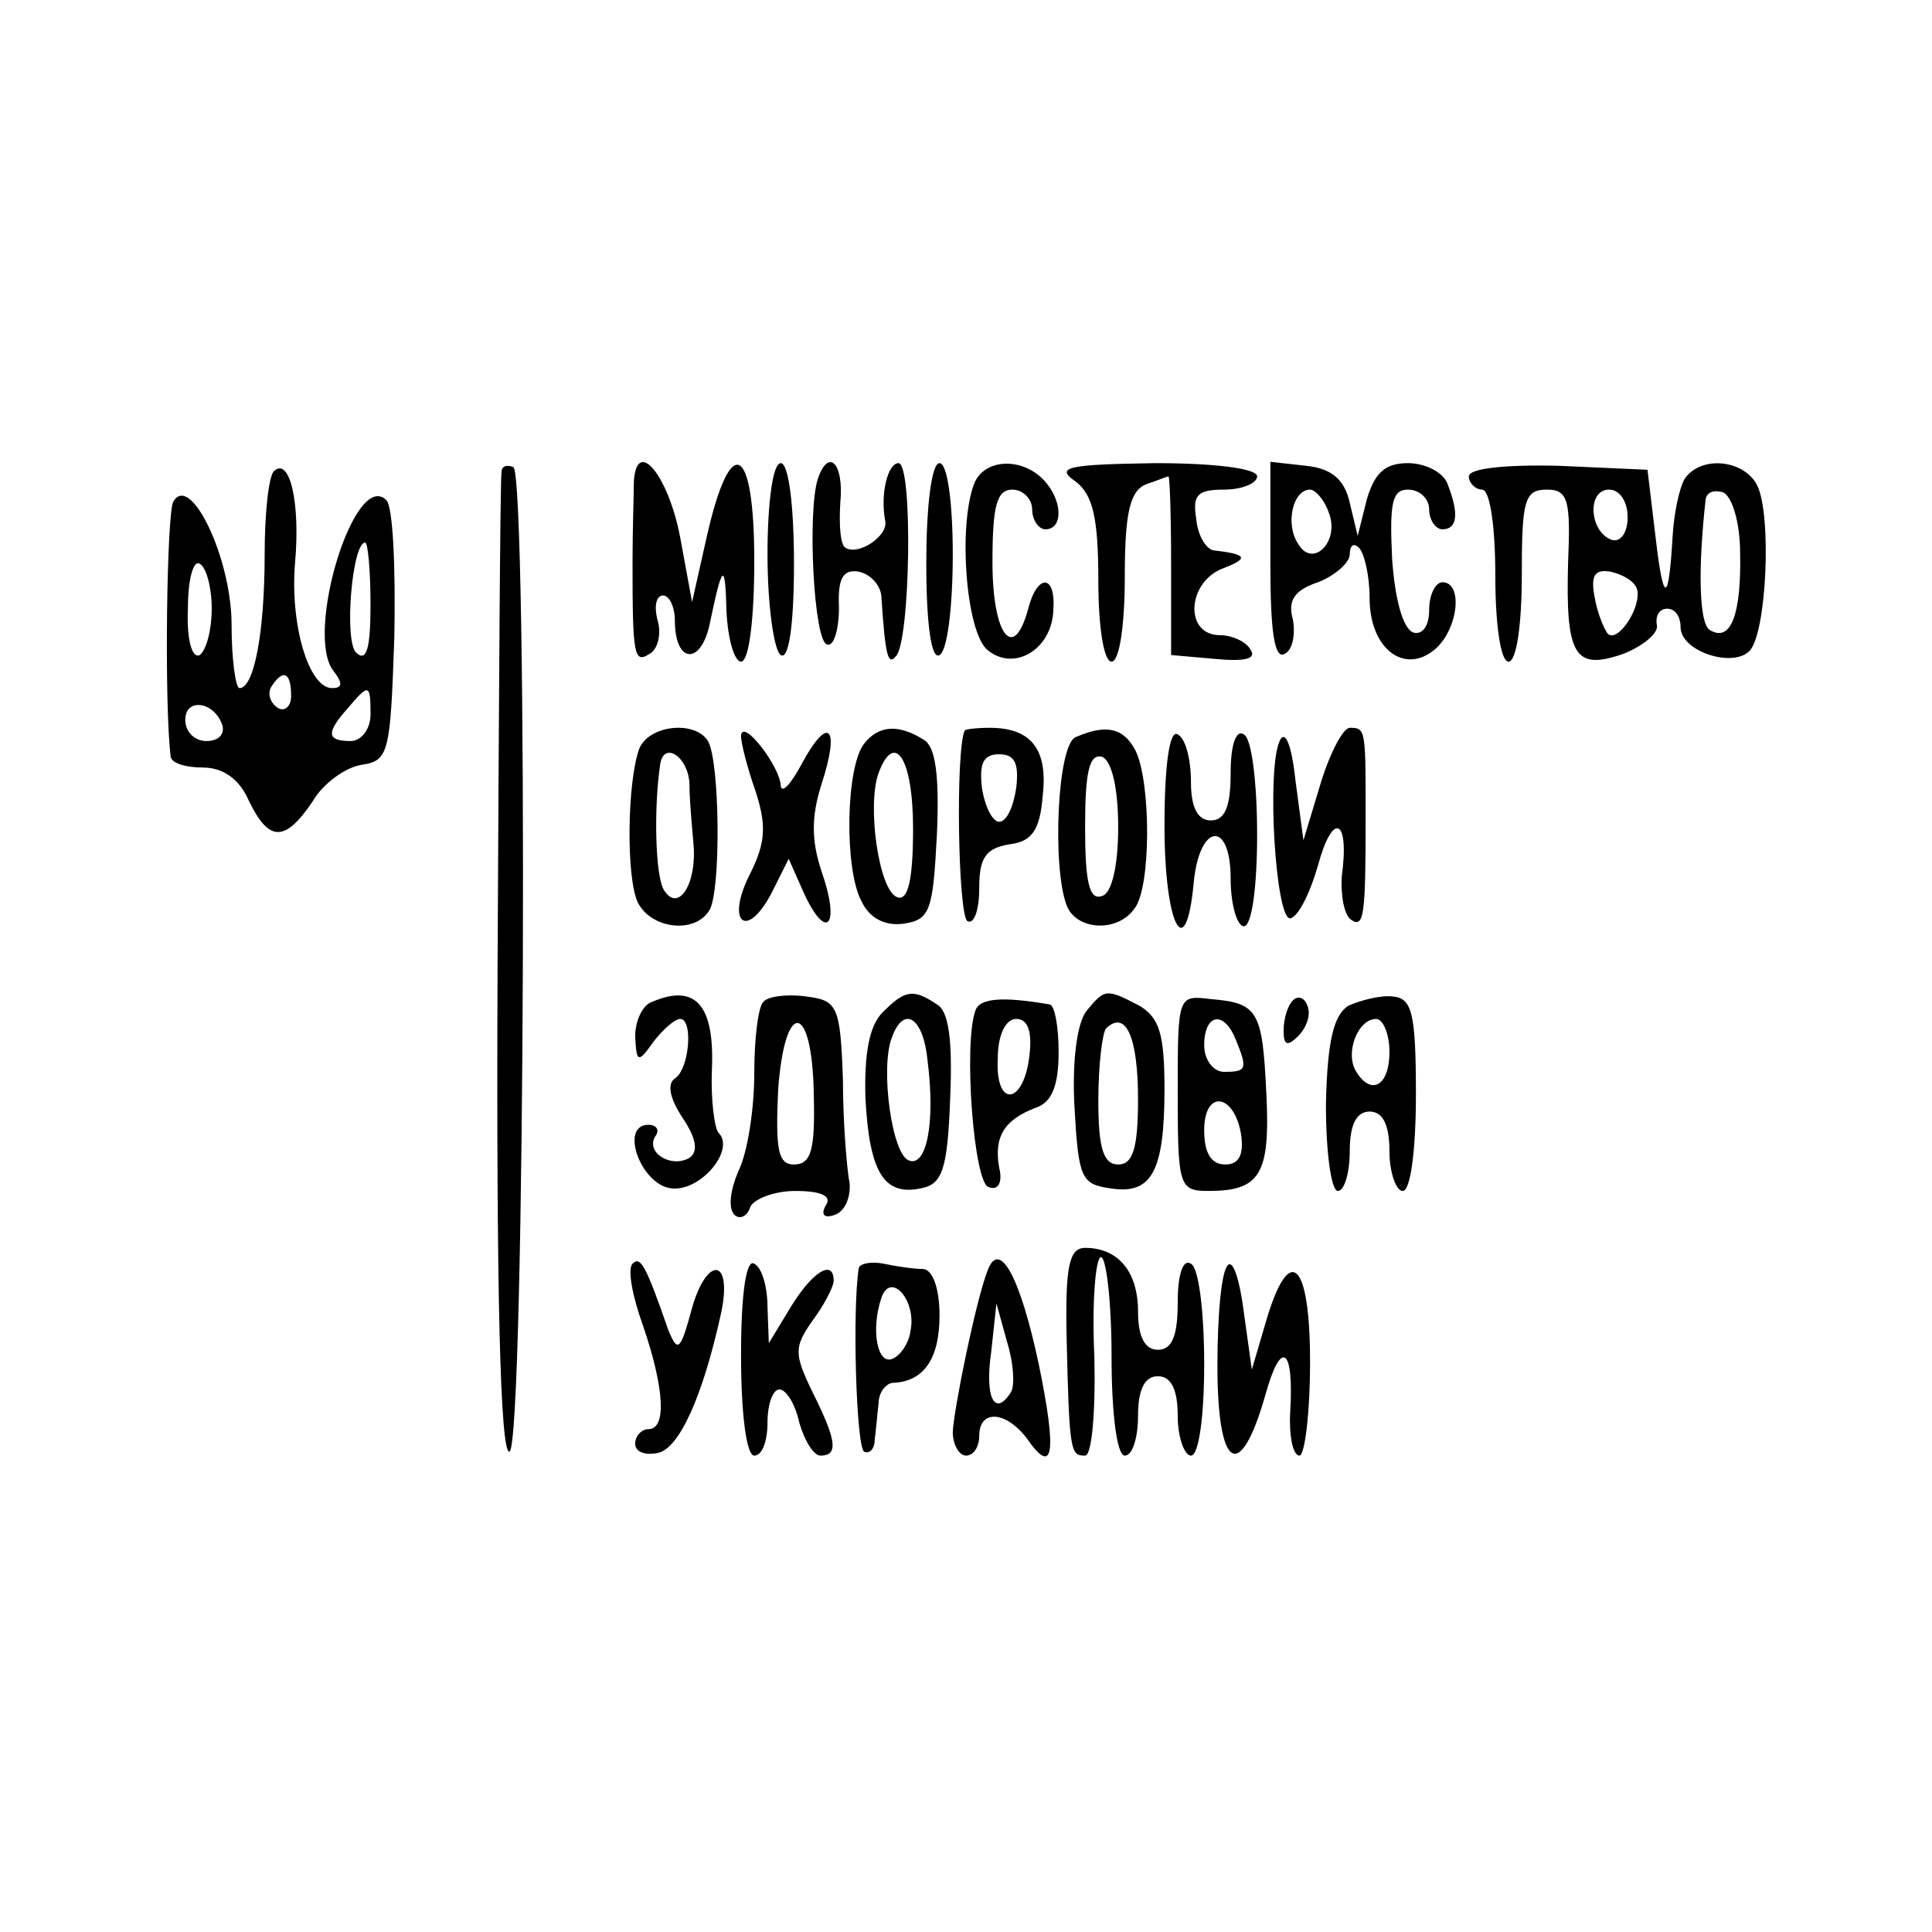
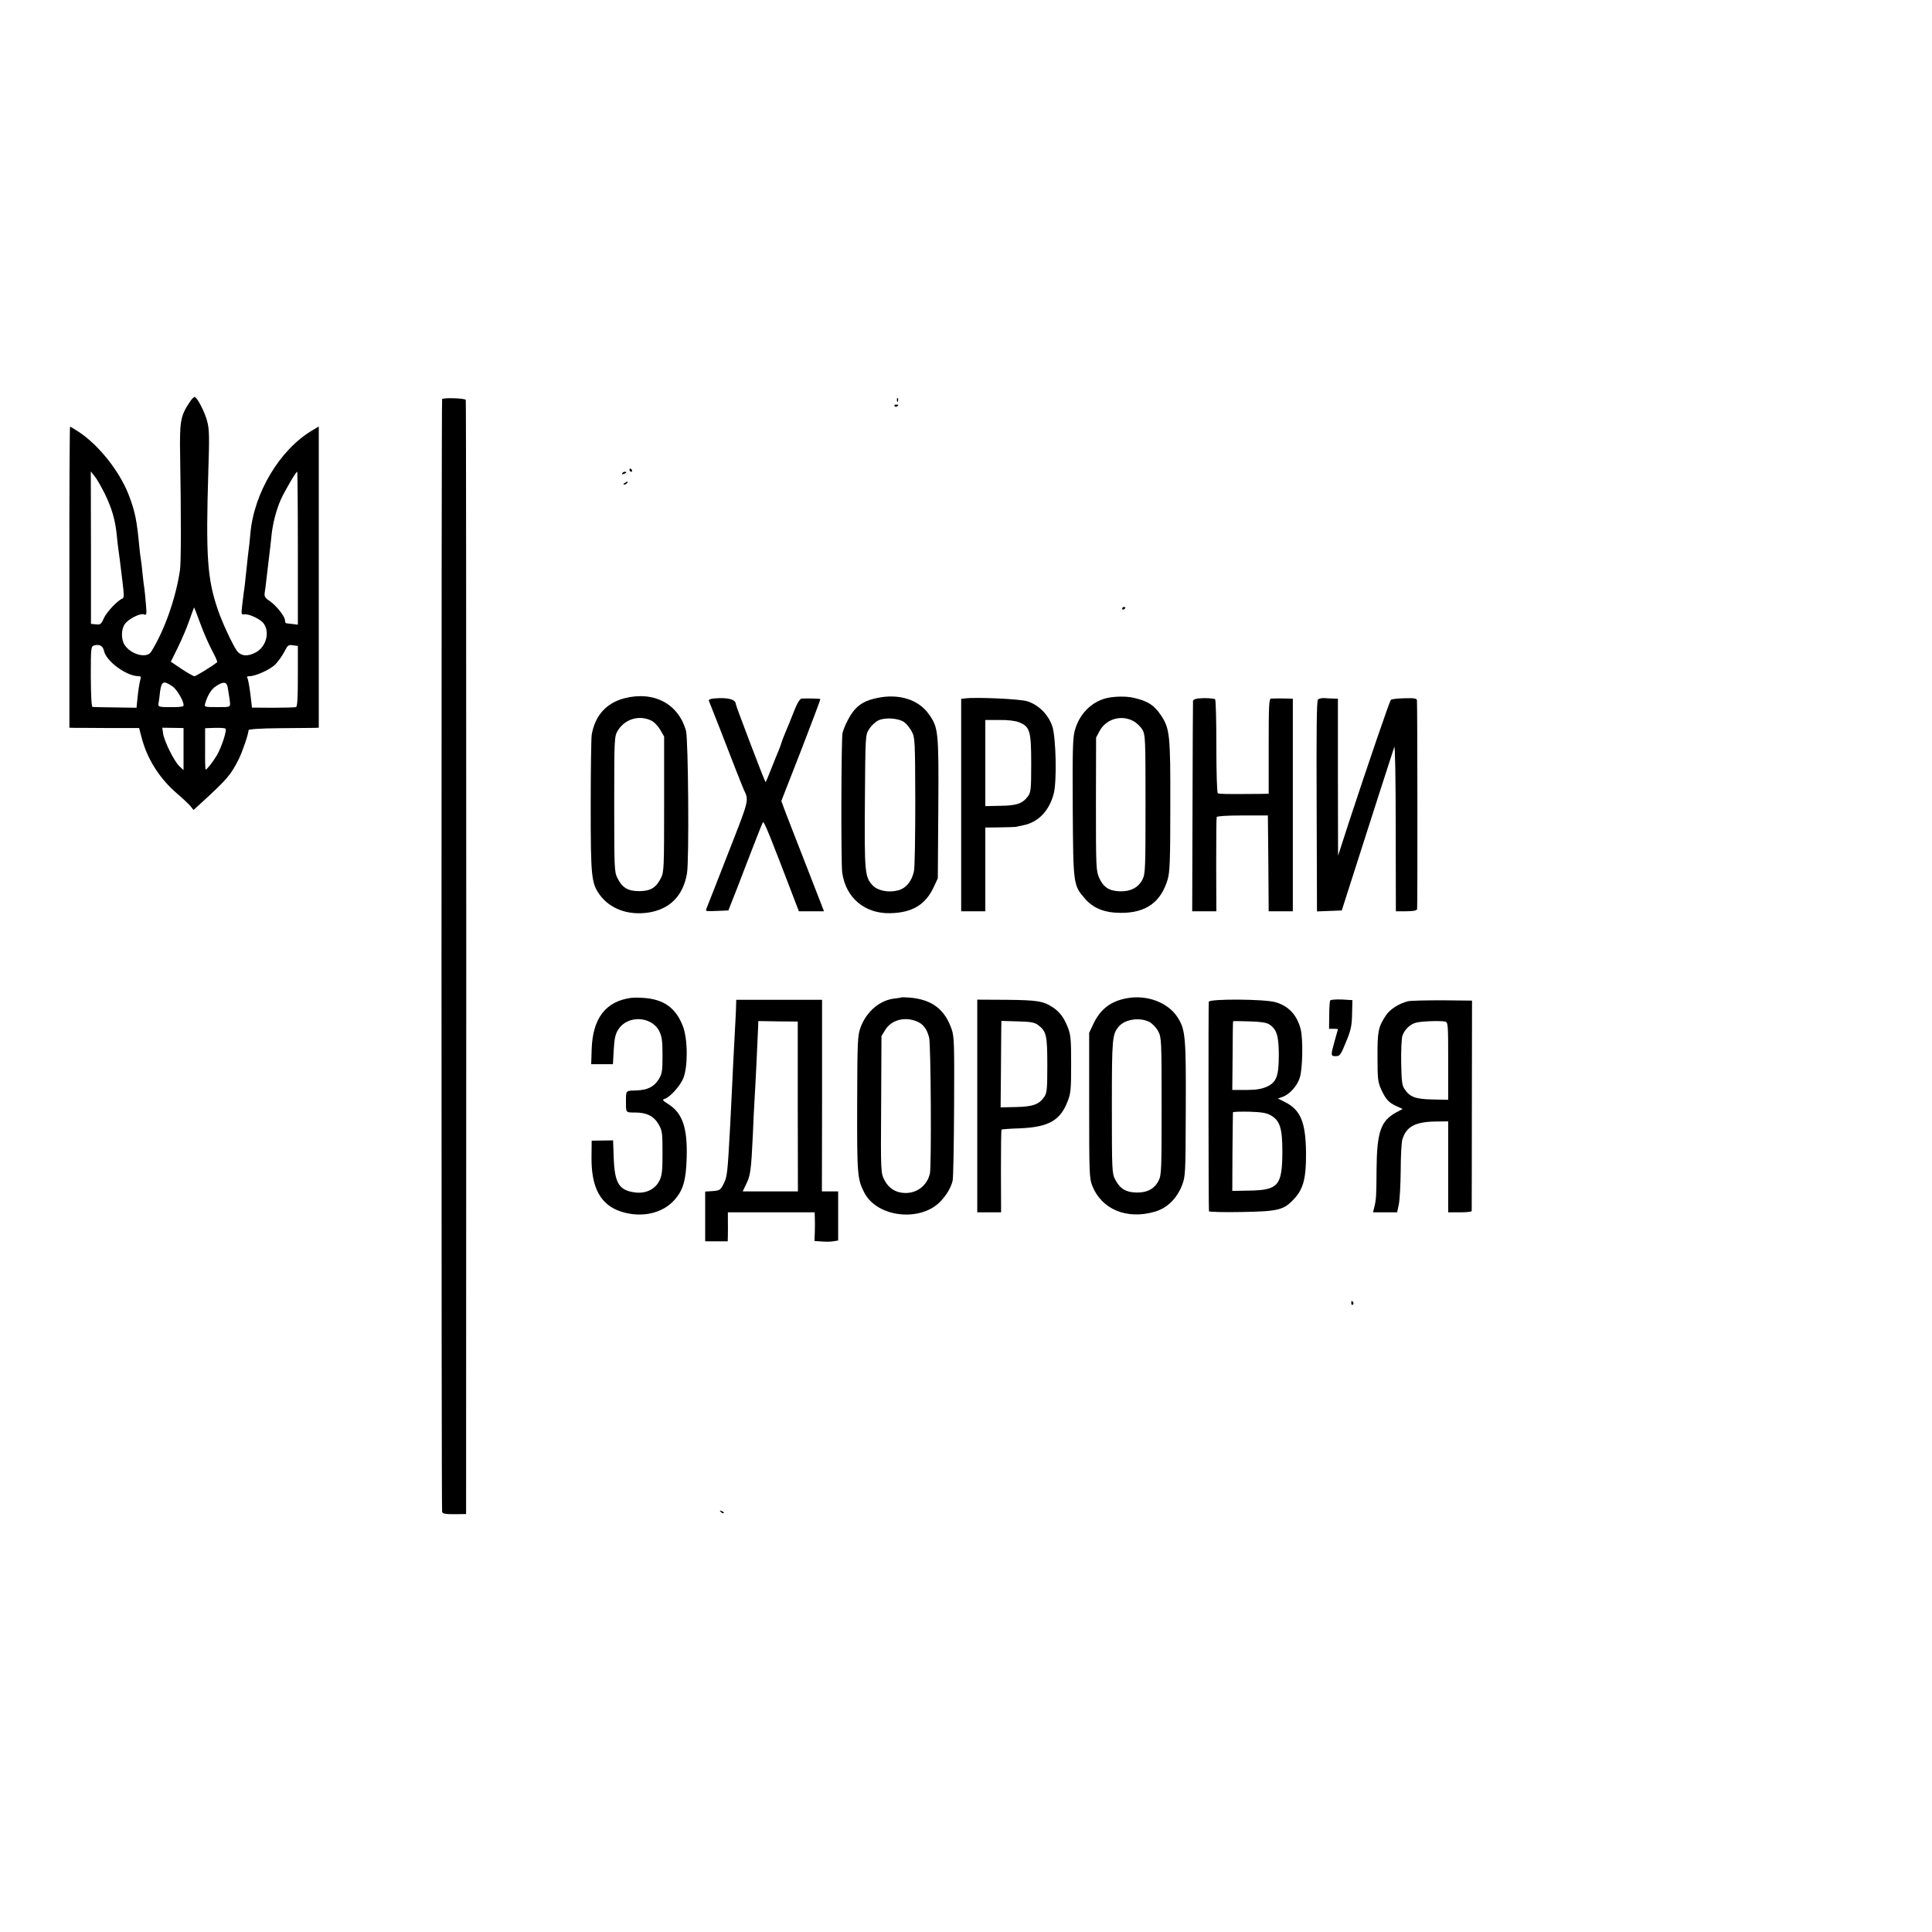
- <svg xmlns="http://www.w3.org/2000/svg" version="1.0" width="146pt" height="146pt" viewBox="0 0 146 146" preserveAspectRatio="xMidYMid meet">
-   <g transform="translate(0,146) scale(0.1,-0.1)" fill="#000000" stroke="none">
-     <path d="M207 1104 c-4 -4 -7 -32 -7 -63 0 -59 -8 -101 -19 -101 -3 0 -6 22 -6 48 0 50 -31 115 -44 93 -5 -8 -7 -153 -2 -193 1 -5 12 -8 24 -8 16 0 28 -9 35 -25 15 -31 27 -32 48 -1 8 14 25 26 37 28 21 3 22 9 25 97 1 52 -1 98 -6 103 -24 24 -62 -101 -40 -129 7 -9 7 -13 -1 -13 -18 0 -32 49 -28 95 4 45 -4 80 -16 69z m73 -101 c0 -33 -3 -44 -11 -36 -9 9 -3 83 7 83 2 0 4 -21 4 -47z m-120 -3 c0 -16 -4 -31 -9 -35 -6 -3 -10 12 -9 35 0 22 4 37 9 34 5 -3 9 -18 9 -34z m60 -66 c0 -8 -5 -12 -10 -9 -6 4 -8 11 -5 16 9 14 15 11 15 -7z m60 -14 c0 -11 -7 -20 -15 -20 -18 0 -19 6 -2 25 16 19 17 18 17 -5z m-112 -8 c2 -7 -3 -12 -12 -12 -9 0 -16 7 -16 16 0 17 22 14 28 -4z" />
-     <path d="M379 1103 c-1 -4 -2 -173 -3 -376 -1 -241 2 -366 9 -364 12 4 14 736 3 744 -5 2 -9 1 -9 -4z" />
-     <path d="M479 1096 c0 -9 -1 -36 -1 -61 0 -70 1 -77 13 -69 6 3 9 15 6 25 -3 11 -1 19 4 19 5 0 9 -9 9 -19 0 -32 19 -34 26 -4 10 48 12 49 13 11 1 -21 6 -38 11 -38 6 0 10 32 10 76 0 89 -18 98 -36 18 l-11 -49 -9 49 c-9 47 -33 76 -35 42z" />
-     <path d="M580 1041 c0 -39 5 -73 10 -76 6 -4 10 22 10 69 0 44 -4 76 -10 76 -6 0 -10 -30 -10 -69z" />
-     <path d="M618 1098 c-8 -25 -3 -123 7 -125 5 -2 9 11 9 28 -1 22 3 29 15 27 9 -2 16 -10 17 -18 3 -46 5 -53 11 -46 11 11 13 146 2 146 -8 0 -14 -23 -10 -44 2 -11 -20 -26 -30 -20 -4 2 -5 17 -4 34 3 30 -9 42 -17 18z" />
-     <path d="M700 1034 c0 -47 4 -73 10 -69 6 3 10 37 10 76 0 39 -4 69 -10 69 -6 0 -10 -32 -10 -76z" />
-     <path d="M736 1094 c-12 -32 -6 -111 10 -125 20 -17 49 0 50 30 2 27 -12 28 -19 1 -11 -41 -27 -20 -27 35 0 42 3 55 15 55 8 0 15 -7 15 -15 0 -8 5 -15 10 -15 14 0 13 23 -2 38 -17 17 -45 15 -52 -4z" />
-     <path d="M813 1096 c13 -10 17 -28 17 -75 0 -34 4 -61 10 -61 6 0 10 28 10 64 0 49 4 65 16 70 9 3 16 6 17 6 1 0 2 -30 2 -67 l0 -68 34 -3 c21 -2 31 0 26 7 -3 6 -14 11 -23 11 -27 0 -25 39 1 50 21 8 20 11 -5 14 -6 0 -13 11 -14 24 -3 18 1 22 21 22 14 0 25 5 25 10 0 6 -32 10 -77 10 -67 -1 -76 -3 -60 -14z" />
-     <path d="M960 1035 c0 -52 3 -74 11 -69 6 3 8 15 6 26 -4 14 1 22 19 28 13 5 24 15 24 21 0 7 3 9 7 5 4 -4 8 -21 8 -38 0 -38 26 -58 49 -39 18 15 22 51 6 51 -5 0 -10 -9 -10 -21 0 -12 -5 -19 -12 -17 -8 3 -14 26 -16 56 -2 42 0 52 12 52 9 0 16 -7 16 -15 0 -8 5 -15 10 -15 11 0 13 11 4 34 -3 9 -17 16 -30 16 -17 0 -25 -7 -31 -27 l-7 -28 -6 25 c-4 18 -14 26 -33 28 l-27 3 0 -76z m44 38 c9 -22 -12 -43 -23 -24 -10 15 -4 41 9 41 4 0 11 -8 14 -17z" />
-     <path d="M1110 1100 c0 -5 5 -10 10 -10 6 0 10 -28 10 -65 0 -37 4 -65 10 -65 6 0 10 28 10 65 0 57 2 65 19 65 16 0 18 -8 16 -55 -2 -71 5 -82 42 -69 15 6 27 16 25 22 -1 7 2 12 8 12 6 0 10 -6 10 -14 0 -18 39 -31 52 -18 13 13 17 102 6 125 -10 20 -43 23 -55 5 -4 -7 -8 -26 -9 -43 -3 -52 -7 -52 -13 0 l-6 50 -67 3 c-41 1 -68 -2 -68 -8z m120 -31 c0 -11 -5 -19 -12 -17 -17 6 -19 38 -2 38 8 0 14 -9 14 -21z m85 -27 c1 -46 -7 -68 -23 -58 -8 5 -9 46 -3 99 1 5 6 7 13 5 7 -3 13 -23 13 -46z m-78 -27 c4 -13 -14 -41 -22 -34 -3 4 -8 16 -10 28 -3 16 0 21 12 19 9 -2 18 -7 20 -13z" />
-     <path d="M483 894 c-9 -25 -10 -97 -1 -116 10 -20 43 -24 54 -6 9 14 8 113 -1 128 -10 16 -45 12 -52 -6z m38 -26 c0 -13 2 -33 3 -45 3 -30 -11 -53 -22 -36 -7 10 -8 64 -3 96 3 17 21 5 22 -15z" />
-     <path d="M560 904 c0 -6 5 -25 11 -42 8 -25 8 -38 -4 -62 -19 -37 -3 -51 16 -15 l13 26 12 -27 c17 -36 27 -23 13 17 -8 24 -8 42 0 67 14 43 5 52 -15 15 -8 -15 -15 -23 -16 -17 0 14 -29 52 -30 38z" />
-     <path d="M653 898 c-14 -18 -15 -95 -2 -119 6 -13 18 -19 32 -17 20 3 22 10 25 67 2 45 -1 67 -10 72 -19 12 -34 11 -45 -3z m37 -64 c0 -40 -4 -55 -12 -52 -14 5 -23 70 -14 94 12 32 26 11 26 -42z" />
-     <path d="M729 908 c-7 -16 -5 -139 2 -144 5 -3 9 8 9 25 0 23 5 30 23 33 17 2 23 11 25 37 4 35 -9 51 -40 51 -10 0 -18 -1 -19 -2z m39 -43 c-2 -14 -7 -26 -13 -26 -5 0 -11 12 -13 26 -2 18 1 25 13 25 12 0 15 -7 13 -25z" />
-     <path d="M813 903 c-14 -5 -18 -98 -7 -127 7 -19 38 -21 51 -3 13 15 13 96 1 120 -9 17 -22 20 -45 10z m32 -68 c0 -30 -5 -50 -12 -52 -10 -4 -13 11 -13 52 0 41 3 56 13 53 7 -3 12 -23 12 -53z" />
-     <path d="M880 836 c0 -75 16 -106 22 -44 4 46 28 49 28 4 0 -20 5 -36 10 -36 6 0 10 30 10 69 0 39 -4 73 -10 76 -6 4 -10 -8 -10 -29 0 -25 -4 -36 -15 -36 -10 0 -15 10 -15 29 0 17 -4 33 -10 36 -6 4 -10 -22 -10 -69z" />
-     <path d="M967 900 c-10 -22 -3 -135 8 -134 6 1 15 19 21 40 11 41 24 36 18 -8 -1 -15 2 -30 7 -33 10 -7 11 4 11 80 0 64 0 65 -12 65 -5 0 -15 -19 -22 -42 l-13 -43 -6 45 c-3 28 -8 39 -12 30z" />
-     <path d="M493 703 c-7 -2 -13 -14 -13 -26 1 -20 2 -21 14 -4 7 9 16 17 20 17 10 0 7 -38 -4 -45 -6 -4 -4 -15 6 -30 10 -15 12 -25 5 -30 -14 -8 -33 4 -26 16 4 5 1 9 -5 9 -22 0 -6 -45 17 -48 22 -3 49 29 36 42 -3 3 -6 25 -5 48 2 48 -12 65 -45 51z" />
-     <path d="M577 703 c-4 -3 -7 -28 -7 -54 0 -27 -5 -60 -12 -74 -6 -14 -8 -28 -3 -33 4 -4 10 -1 12 6 3 6 18 12 34 12 20 0 28 -4 23 -11 -4 -7 -1 -10 7 -7 8 3 12 14 11 24 -2 10 -5 46 -5 78 -2 56 -4 60 -28 63 -14 2 -29 0 -32 -4z m38 -71 c1 -41 -2 -52 -15 -52 -12 0 -14 11 -12 56 5 70 26 67 27 -4z" />
-     <path d="M667 695 c-10 -10 -14 -31 -13 -65 3 -56 14 -74 42 -68 16 3 20 14 22 67 2 45 -1 67 -10 72 -18 12 -24 11 -41 -6z m34 -37 c6 -47 -1 -80 -14 -75 -13 4 -22 70 -13 93 9 25 24 15 27 -18z" />
-     <path d="M737 696 c-9 -26 -1 -130 10 -133 7 -3 11 3 8 15 -4 23 4 36 28 45 12 4 17 17 17 42 0 19 -3 36 -7 36 -35 6 -53 5 -56 -5z m41 -33 c-4 -38 -26 -41 -24 -3 0 18 6 30 14 30 9 0 12 -10 10 -27z" />
-     <path d="M821 696 c-7 -9 -11 -38 -9 -73 3 -53 5 -58 27 -61 31 -5 41 12 41 75 0 42 -4 54 -19 63 -25 13 -26 13 -40 -4z m39 -67 c0 -37 -4 -49 -15 -49 -11 0 -15 12 -15 48 0 27 3 52 6 55 15 14 24 -7 24 -54z" />
-     <path d="M890 634 c0 -70 1 -74 23 -74 39 0 47 12 44 73 -3 63 -6 69 -42 72 -25 3 -25 3 -25 -71z m44 40 c9 -22 8 -24 -9 -24 -8 0 -15 9 -15 20 0 24 15 27 24 4z m4 -72 c2 -15 -2 -22 -12 -22 -11 0 -16 9 -16 26 0 31 23 28 28 -4z" />
-     <path d="M977 704 c-4 -4 -7 -14 -7 -23 0 -11 3 -12 11 -4 6 6 10 16 7 23 -2 6 -7 8 -11 4z" />
-     <path d="M1019 700 c-11 -7 -16 -26 -17 -75 0 -36 4 -65 9 -65 5 0 9 14 9 30 0 20 5 30 15 30 10 0 15 -10 15 -30 0 -16 5 -30 10 -30 6 0 10 31 10 73 0 62 -3 73 -18 74 -9 1 -24 -3 -33 -7z m31 -35 c0 -26 -14 -33 -25 -15 -9 14 1 40 15 40 5 0 10 -11 10 -25z" />
-     <path d="M806 451 c2 -89 3 -91 14 -91 5 0 8 32 7 75 -2 41 1 75 5 75 4 0 8 -34 8 -75 0 -43 4 -75 10 -75 6 0 10 14 10 30 0 20 5 30 15 30 10 0 15 -10 15 -30 0 -16 5 -30 10 -30 6 0 10 30 10 69 0 39 -4 73 -10 76 -6 4 -10 -8 -10 -29 0 -25 -4 -36 -15 -36 -10 0 -15 10 -15 29 0 30 -15 48 -40 48 -12 0 -15 -14 -14 -66z" />
-     <path d="M478 505 c-4 -4 0 -25 8 -47 16 -47 18 -78 4 -78 -5 0 -10 -5 -10 -11 0 -6 7 -9 17 -7 16 3 34 42 48 106 9 43 -12 43 -23 0 -8 -29 -10 -30 -17 -13 -17 49 -21 56 -27 50z" />
-     <path d="M560 436 c0 -44 4 -76 10 -76 6 0 10 11 10 25 0 14 4 25 9 25 5 0 12 -11 15 -25 4 -14 11 -25 16 -25 14 0 12 12 -6 48 -14 29 -14 34 0 54 9 12 16 26 16 30 0 17 -16 7 -32 -19 l-17 -28 -1 27 c0 15 -4 30 -10 33 -6 4 -10 -22 -10 -69z" />
-     <path d="M649 502 c-5 -31 -2 -135 4 -139 4 -2 8 2 8 9 1 7 2 20 3 28 0 8 6 15 11 15 23 1 35 18 35 51 0 20 -5 34 -12 35 -7 0 -21 2 -30 4 -10 2 -18 0 -19 -3z m39 -48 c-1 -9 -8 -19 -14 -21 -11 -4 -16 22 -8 46 7 21 27 -2 22 -25z" />
-     <path d="M746 499 c-9 -24 -25 -103 -26 -121 0 -10 5 -18 10 -18 6 0 10 7 10 15 0 20 20 19 36 -2 20 -29 23 -12 9 56 -14 66 -30 96 -39 70z m18 -91 c-12 -19 -20 -5 -15 30 l4 37 8 -29 c5 -16 6 -33 3 -38z" />
-     <path d="M928 504 c-5 -4 -8 -38 -8 -76 0 -79 17 -89 36 -23 12 44 22 37 19 -12 -1 -18 2 -33 7 -33 4 0 8 32 8 71 0 77 -16 91 -34 28 l-10 -34 -6 43 c-3 24 -8 40 -12 36z" />
+ <svg xmlns="http://www.w3.org/2000/svg" version="1.0" width="1200pt" height="1200pt" viewBox="0 0 1200 1200" preserveAspectRatio="xMidYMid meet">
+   <g transform="translate(0,1200) scale(0.1,-0.1)" fill="#000000" stroke="none">
+     <path d="M1178 9502 c-58 -87 -63 -119 -59 -342 6 -365 6 -654 -1 -700 -26 -176 -96 -375 -179 -508 -27 -44 -125 -18 -165 42 -22 34 -22 95 0 128 22 33 96 71 121 62 16 -7 17 -1 11 67 -3 41 -8 85 -10 99 -3 14 -7 54 -11 90 -3 36 -8 74 -10 85 -2 11 -7 48 -10 82 -15 163 -27 220 -67 323 -57 144 -182 302 -305 385 -29 19 -55 35 -58 35 -2 0 -5 -421 -4 -935 l0 -935 37 -1 c20 0 118 0 217 -1 l179 0 16 -61 c35 -133 112 -254 221 -347 35 -30 72 -65 83 -78 l18 -23 57 52 c153 141 174 165 224 264 23 46 60 155 61 180 1 6 73 11 191 12 105 1 202 2 218 2 l27 1 0 936 0 935 -42 -25 c-201 -120 -361 -388 -383 -641 -3 -38 -8 -81 -10 -95 -2 -14 -9 -74 -15 -135 -6 -60 -13 -121 -16 -135 -2 -14 -6 -51 -10 -82 -6 -53 -5 -57 13 -54 25 5 92 -25 116 -51 46 -52 23 -149 -44 -185 -52 -28 -93 -24 -119 12 -27 39 -92 178 -118 256 -65 191 -74 333 -58 859 7 210 6 259 -7 308 -14 54 -57 140 -76 151 -5 3 -20 -11 -33 -32z m-528 -567 c44 -90 66 -164 75 -257 3 -35 8 -74 10 -88 5 -32 11 -81 26 -205 10 -81 10 -100 -1 -103 -28 -10 -98 -83 -115 -122 -16 -37 -22 -41 -49 -38 l-31 3 0 473 -1 474 23 -29 c13 -15 41 -64 63 -108z m1200 -340 l0 -475 -32 4 c-18 2 -36 4 -40 5 -5 0 -8 9 -8 19 -1 24 -53 90 -95 119 -29 19 -34 29 -31 51 3 15 7 50 10 77 3 28 10 88 16 135 6 47 13 110 16 140 7 75 30 164 59 229 26 56 93 171 101 171 2 0 4 -214 4 -475z m-605 -470 c20 -55 53 -130 73 -167 20 -37 34 -69 31 -71 -37 -29 -132 -87 -141 -87 -7 0 -43 20 -80 45 l-67 45 43 87 c24 49 57 125 72 170 16 45 29 81 30 80 1 -1 19 -47 39 -102z m-599 -168 c14 -65 140 -157 215 -157 15 0 16 -5 9 -28 -4 -16 -11 -60 -15 -98 l-7 -70 -131 2 c-73 1 -137 2 -142 3 -7 1 -10 69 -11 189 0 180 1 187 21 193 34 9 54 -2 61 -34z m1204 -157 c0 -141 -3 -189 -12 -192 -7 -2 -71 -4 -143 -4 l-130 1 -10 85 c-6 47 -14 91 -18 98 -6 8 -2 12 12 12 38 0 127 40 160 72 18 18 43 53 56 78 22 43 26 46 54 42 l31 -4 0 -188z m-779 -63 c32 -22 80 -109 67 -123 -3 -3 -28 -6 -55 -6 -93 -1 -102 1 -99 20 2 9 7 43 10 75 9 66 21 72 77 34z m343 -4 c3 -16 8 -49 12 -75 6 -53 11 -50 -71 -50 -87 0 -87 0 -80 25 16 52 39 88 68 106 44 29 64 27 71 -6z m-274 -386 l0 -130 -26 24 c-32 30 -94 155 -101 203 l-5 36 66 -1 66 -1 0 -131z m260 128 c12 -7 -24 -118 -54 -168 -26 -43 -61 -87 -69 -87 -2 0 -4 58 -3 129 l0 128 59 2 c32 1 62 -1 67 -4z" />
+     <path d="M2746 9521 c-5 -9 -5 -6893 0 -6911 3 -12 20 -15 76 -15 l73 1 1 3454 c0 1900 -1 3460 -3 3466 -4 11 -141 15 -147 5z" />
+     <path d="M5571 9514 c0 -11 3 -14 6 -6 3 7 2 16 -1 19 -3 4 -6 -2 -5 -13z" />
+     <path d="M5556 9478 c3 -5 10 -6 15 -3 13 9 11 12 -6 12 -8 0 -12 -4 -9 -9z" />
+     <path d="M3910 9080 c0 -5 5 -10 11 -10 5 0 7 5 4 10 -3 6 -8 10 -11 10 -2 0 -4 -4 -4 -10z" />
+     <path d="M3865 9060 c-3 -6 1 -7 9 -4 18 7 21 14 7 14 -6 0 -13 -4 -16 -10z" />
+     <path d="M3880 9000 c-9 -6 -10 -10 -3 -10 6 0 15 5 18 10 8 12 4 12 -15 0z" />
+     <path d="M6970 8219 c0 -5 5 -7 10 -4 6 3 10 8 10 11 0 2 -4 4 -10 4 -5 0 -10 -5 -10 -11z" />
+     <path d="M3879 7663 c-113 -29 -184 -108 -204 -228 -3 -22 -6 -222 -6 -443 0 -434 4 -476 54 -547 64 -90 178 -132 305 -113 133 21 215 104 239 243 14 80 8 832 -6 885 -46 168 -200 250 -382 203z m165 -138 c19 -9 43 -34 57 -58 l24 -42 0 -420 c0 -400 -1 -422 -20 -459 -30 -60 -65 -81 -135 -81 -70 0 -105 21 -135 81 -19 37 -20 59 -20 459 0 406 1 421 21 455 43 73 132 101 208 65z" />
+     <path d="M5450 7665 c-70 -14 -110 -36 -145 -77 -28 -33 -61 -99 -72 -141 -8 -34 -10 -805 -2 -865 21 -158 140 -258 299 -254 135 3 218 52 269 161 l26 56 3 434 c3 480 1 503 -61 588 -63 88 -185 126 -317 98z m167 -151 c15 -11 36 -38 47 -59 19 -37 20 -58 21 -429 0 -215 -3 -411 -8 -436 -13 -63 -49 -107 -98 -120 -59 -16 -126 -3 -158 30 -50 52 -52 82 -49 526 3 405 3 409 26 445 12 20 37 44 55 53 42 22 128 16 164 -10z" />
+     <path d="M6870 7663 c-94 -24 -168 -101 -195 -203 -12 -45 -14 -133 -12 -480 3 -478 3 -479 78 -564 52 -59 122 -86 223 -86 155 0 247 67 289 209 13 45 16 120 16 456 1 444 -3 481 -60 565 -42 62 -83 87 -169 106 -47 11 -122 9 -170 -3z m170 -142 c19 -10 44 -34 55 -52 19 -33 20 -52 20 -464 0 -401 -1 -433 -19 -468 -25 -50 -75 -76 -143 -73 -66 3 -100 26 -126 84 -19 45 -20 63 -20 459 l1 412 23 43 c41 73 134 100 209 59z" />
+     <path d="M4437 7662 c-25 -2 -37 -8 -34 -15 11 -26 118 -299 161 -412 26 -66 51 -129 56 -140 32 -68 35 -57 -96 -391 -68 -176 -129 -329 -134 -342 -10 -23 -10 -23 62 -20 l72 3 59 150 c32 83 78 204 104 270 25 66 49 124 52 128 7 7 43 -82 193 -475 l30 -78 78 0 78 0 -110 283 c-61 155 -120 309 -133 342 l-22 60 123 315 c67 173 121 316 119 318 -3 3 -82 5 -116 3 -11 -1 -28 -29 -49 -83 -18 -46 -40 -101 -50 -123 -9 -22 -21 -51 -25 -65 -4 -14 -13 -38 -20 -55 -7 -16 -28 -67 -46 -113 -17 -45 -33 -81 -34 -80 -7 7 -185 476 -185 485 0 29 -49 42 -133 35z" />
+     <path d="M5993 7662 l-23 -3 0 -660 0 -659 75 0 75 0 0 260 0 260 90 1 c50 1 93 2 98 3 4 1 25 5 47 10 93 18 162 89 190 197 20 76 14 349 -9 418 -25 74 -87 135 -158 156 -49 14 -321 26 -385 17z m336 -148 c68 -27 76 -54 76 -256 0 -163 -2 -179 -21 -205 -33 -44 -69 -57 -171 -58 l-93 -2 0 267 0 268 86 0 c54 1 101 -5 123 -14z" />
+     <path d="M7443 7662 c-18 -2 -33 -9 -33 -15 -1 -7 -2 -303 -3 -660 l-2 -647 75 0 75 0 -1 288 c0 158 1 292 3 297 2 6 64 10 161 10 l157 0 3 -298 2 -297 75 0 75 0 0 660 0 660 -25 1 c-14 0 -41 1 -60 1 -19 0 -42 -1 -50 -1 -13 -1 -15 -41 -15 -296 l0 -295 -52 -1 c-215 -2 -256 -1 -264 4 -5 3 -9 127 -9 292 0 158 -3 289 -8 292 -11 6 -62 9 -104 5z" />
+     <path d="M8186 7655 c-8 -8 -10 -196 -8 -664 l2 -652 77 3 77 3 64 200 c93 292 252 786 262 815 5 15 9 -192 9 -497 l1 -523 64 0 c42 0 65 4 68 13 3 10 2 1246 -1 1297 -1 12 -16 15 -77 13 -42 -1 -80 -5 -85 -10 -8 -8 -143 -402 -260 -758 l-68 -210 -1 488 0 487 -27 1 c-16 0 -41 2 -57 3 -16 1 -34 -3 -40 -9z" />
+     <path d="M3920 5802 c-158 -21 -239 -127 -245 -319 l-3 -93 68 0 67 0 5 89 c4 70 10 98 28 126 56 91 207 85 255 -10 16 -33 20 -60 20 -150 0 -98 -3 -114 -23 -148 -31 -49 -71 -68 -143 -70 -64 -2 -61 1 -61 -72 0 -67 -2 -65 57 -65 72 0 117 -23 146 -74 22 -38 24 -52 24 -176 0 -112 -3 -141 -19 -173 -26 -53 -83 -81 -147 -74 -103 12 -131 55 -137 213 l-4 111 -67 -1 -66 -1 -1 -98 c-3 -193 56 -302 185 -343 127 -40 257 -11 331 74 53 59 71 122 75 257 6 187 -25 280 -111 335 -39 25 -43 29 -25 35 32 10 92 76 114 125 30 69 30 243 -1 325 -44 115 -119 169 -247 177 -27 2 -61 2 -75 0z" />
+     <path d="M5598 5805 c-2 -2 -21 -5 -43 -7 -91 -11 -174 -81 -210 -180 -18 -49 -20 -81 -21 -473 -1 -439 1 -468 44 -552 81 -158 359 -186 480 -48 36 40 58 79 69 121 4 16 8 223 9 459 2 390 1 435 -15 482 -43 125 -124 186 -264 197 -26 2 -48 2 -49 1z m96 -149 c40 -16 63 -46 77 -101 11 -40 15 -796 5 -843 -16 -73 -77 -122 -151 -122 -59 0 -106 29 -132 81 -22 44 -23 47 -20 469 l2 425 24 39 c38 61 120 83 195 52z" />
+     <path d="M6995 5799 c-98 -19 -161 -68 -204 -159 l-26 -55 0 -450 c0 -417 1 -454 19 -499 57 -147 214 -213 389 -162 76 22 135 80 168 162 22 58 23 65 24 474 2 448 -2 494 -50 570 -60 94 -192 144 -320 119z m145 -147 c19 -11 43 -36 54 -58 20 -38 21 -55 21 -464 0 -393 -1 -428 -18 -462 -26 -52 -72 -77 -140 -75 -66 2 -101 24 -131 82 -19 37 -20 57 -20 450 0 427 2 450 43 499 39 46 131 59 191 28z" />
+     <path d="M8262 5786 c-3 -5 -6 -47 -6 -93 l-1 -83 27 0 c16 0 28 -1 28 -3 0 -1 -9 -34 -20 -72 -25 -89 -25 -95 4 -95 29 0 32 3 72 102 25 62 31 92 32 161 l2 85 -66 4 c-36 1 -69 -1 -72 -6z" />
+     <path d="M4571 5723 c-2 -38 -4 -90 -6 -118 -4 -77 -16 -300 -20 -400 -2 -49 -7 -139 -10 -200 -17 -310 -18 -314 -44 -365 -16 -31 -23 -35 -64 -38 l-47 -3 0 -155 0 -154 70 0 70 0 1 38 c0 20 1 61 0 90 l0 52 270 0 269 0 1 -32 c1 -18 1 -58 0 -89 l-2 -57 43 -3 c24 -2 57 -2 73 1 l31 5 0 153 0 152 -50 0 -51 0 1 595 0 595 -266 0 -267 0 -2 -67z m384 -595 l1 -528 -172 0 -171 0 23 48 c25 50 30 88 40 302 3 74 7 160 9 190 7 112 22 421 24 486 l1 32 123 -2 122 -1 0 -527z" />
+     <path d="M6070 5130 l0 -660 74 0 74 0 -1 255 c0 140 1 257 4 259 2 2 56 6 119 8 173 8 246 49 291 167 20 50 22 76 22 231 0 155 -2 181 -21 230 -24 60 -51 97 -97 126 -56 36 -94 42 -281 44 l-184 1 0 -661z m378 503 c51 -38 57 -63 57 -248 0 -150 -2 -173 -19 -198 -32 -47 -71 -61 -176 -63 l-95 -2 2 222 c1 121 2 242 2 268 l1 47 100 -3 c82 -2 106 -6 128 -23z" />
+     <path d="M7508 5778 c-3 -11 -2 -1274 1 -1301 1 -5 92 -7 204 -5 231 4 262 12 329 86 54 60 71 127 70 281 -2 189 -33 266 -129 315 l-46 23 29 10 c45 16 93 70 108 122 17 59 20 234 5 297 -22 88 -74 145 -156 169 -67 20 -409 22 -415 3z m376 -141 c46 -30 58 -70 59 -186 0 -135 -14 -173 -75 -201 -32 -14 -66 -20 -129 -20 l-85 0 2 213 c0 116 2 213 3 214 0 1 46 1 100 -1 73 -2 106 -7 125 -19z m8 -564 c58 -33 73 -79 73 -228 -1 -209 -25 -237 -205 -240 l-106 -2 1 241 c1 133 3 244 3 247 1 4 47 5 102 4 75 -2 108 -8 132 -22z" />
+     <path d="M8745 5781 c-56 -14 -111 -49 -137 -88 -47 -71 -53 -98 -52 -258 0 -133 2 -155 22 -200 29 -63 48 -84 95 -105 l39 -18 -43 -23 c-94 -53 -117 -122 -119 -355 -1 -170 -2 -183 -15 -236 l-7 -28 75 0 75 0 10 48 c6 26 11 120 12 208 0 89 5 175 9 192 24 83 77 113 202 116 l84 1 0 -282 0 -283 72 0 c40 0 73 3 74 8 0 4 1 300 1 657 l1 650 -184 2 c-101 0 -197 -2 -214 -6z m230 -126 c19 -4 20 -12 20 -245 l0 -241 -97 2 c-106 2 -142 15 -175 66 -15 22 -18 51 -20 164 -1 76 2 151 8 167 13 37 48 71 84 80 31 9 150 13 180 7z" />
+     <path d="M8393 3905 c0 -8 4 -12 9 -9 5 3 6 10 3 15 -9 13 -12 11 -12 -6z" />
+     <path d="M4477 2609 c7 -7 15 -10 18 -7 3 3 -2 9 -12 12 -14 6 -15 5 -6 -5z" />
  </g>
</svg>
